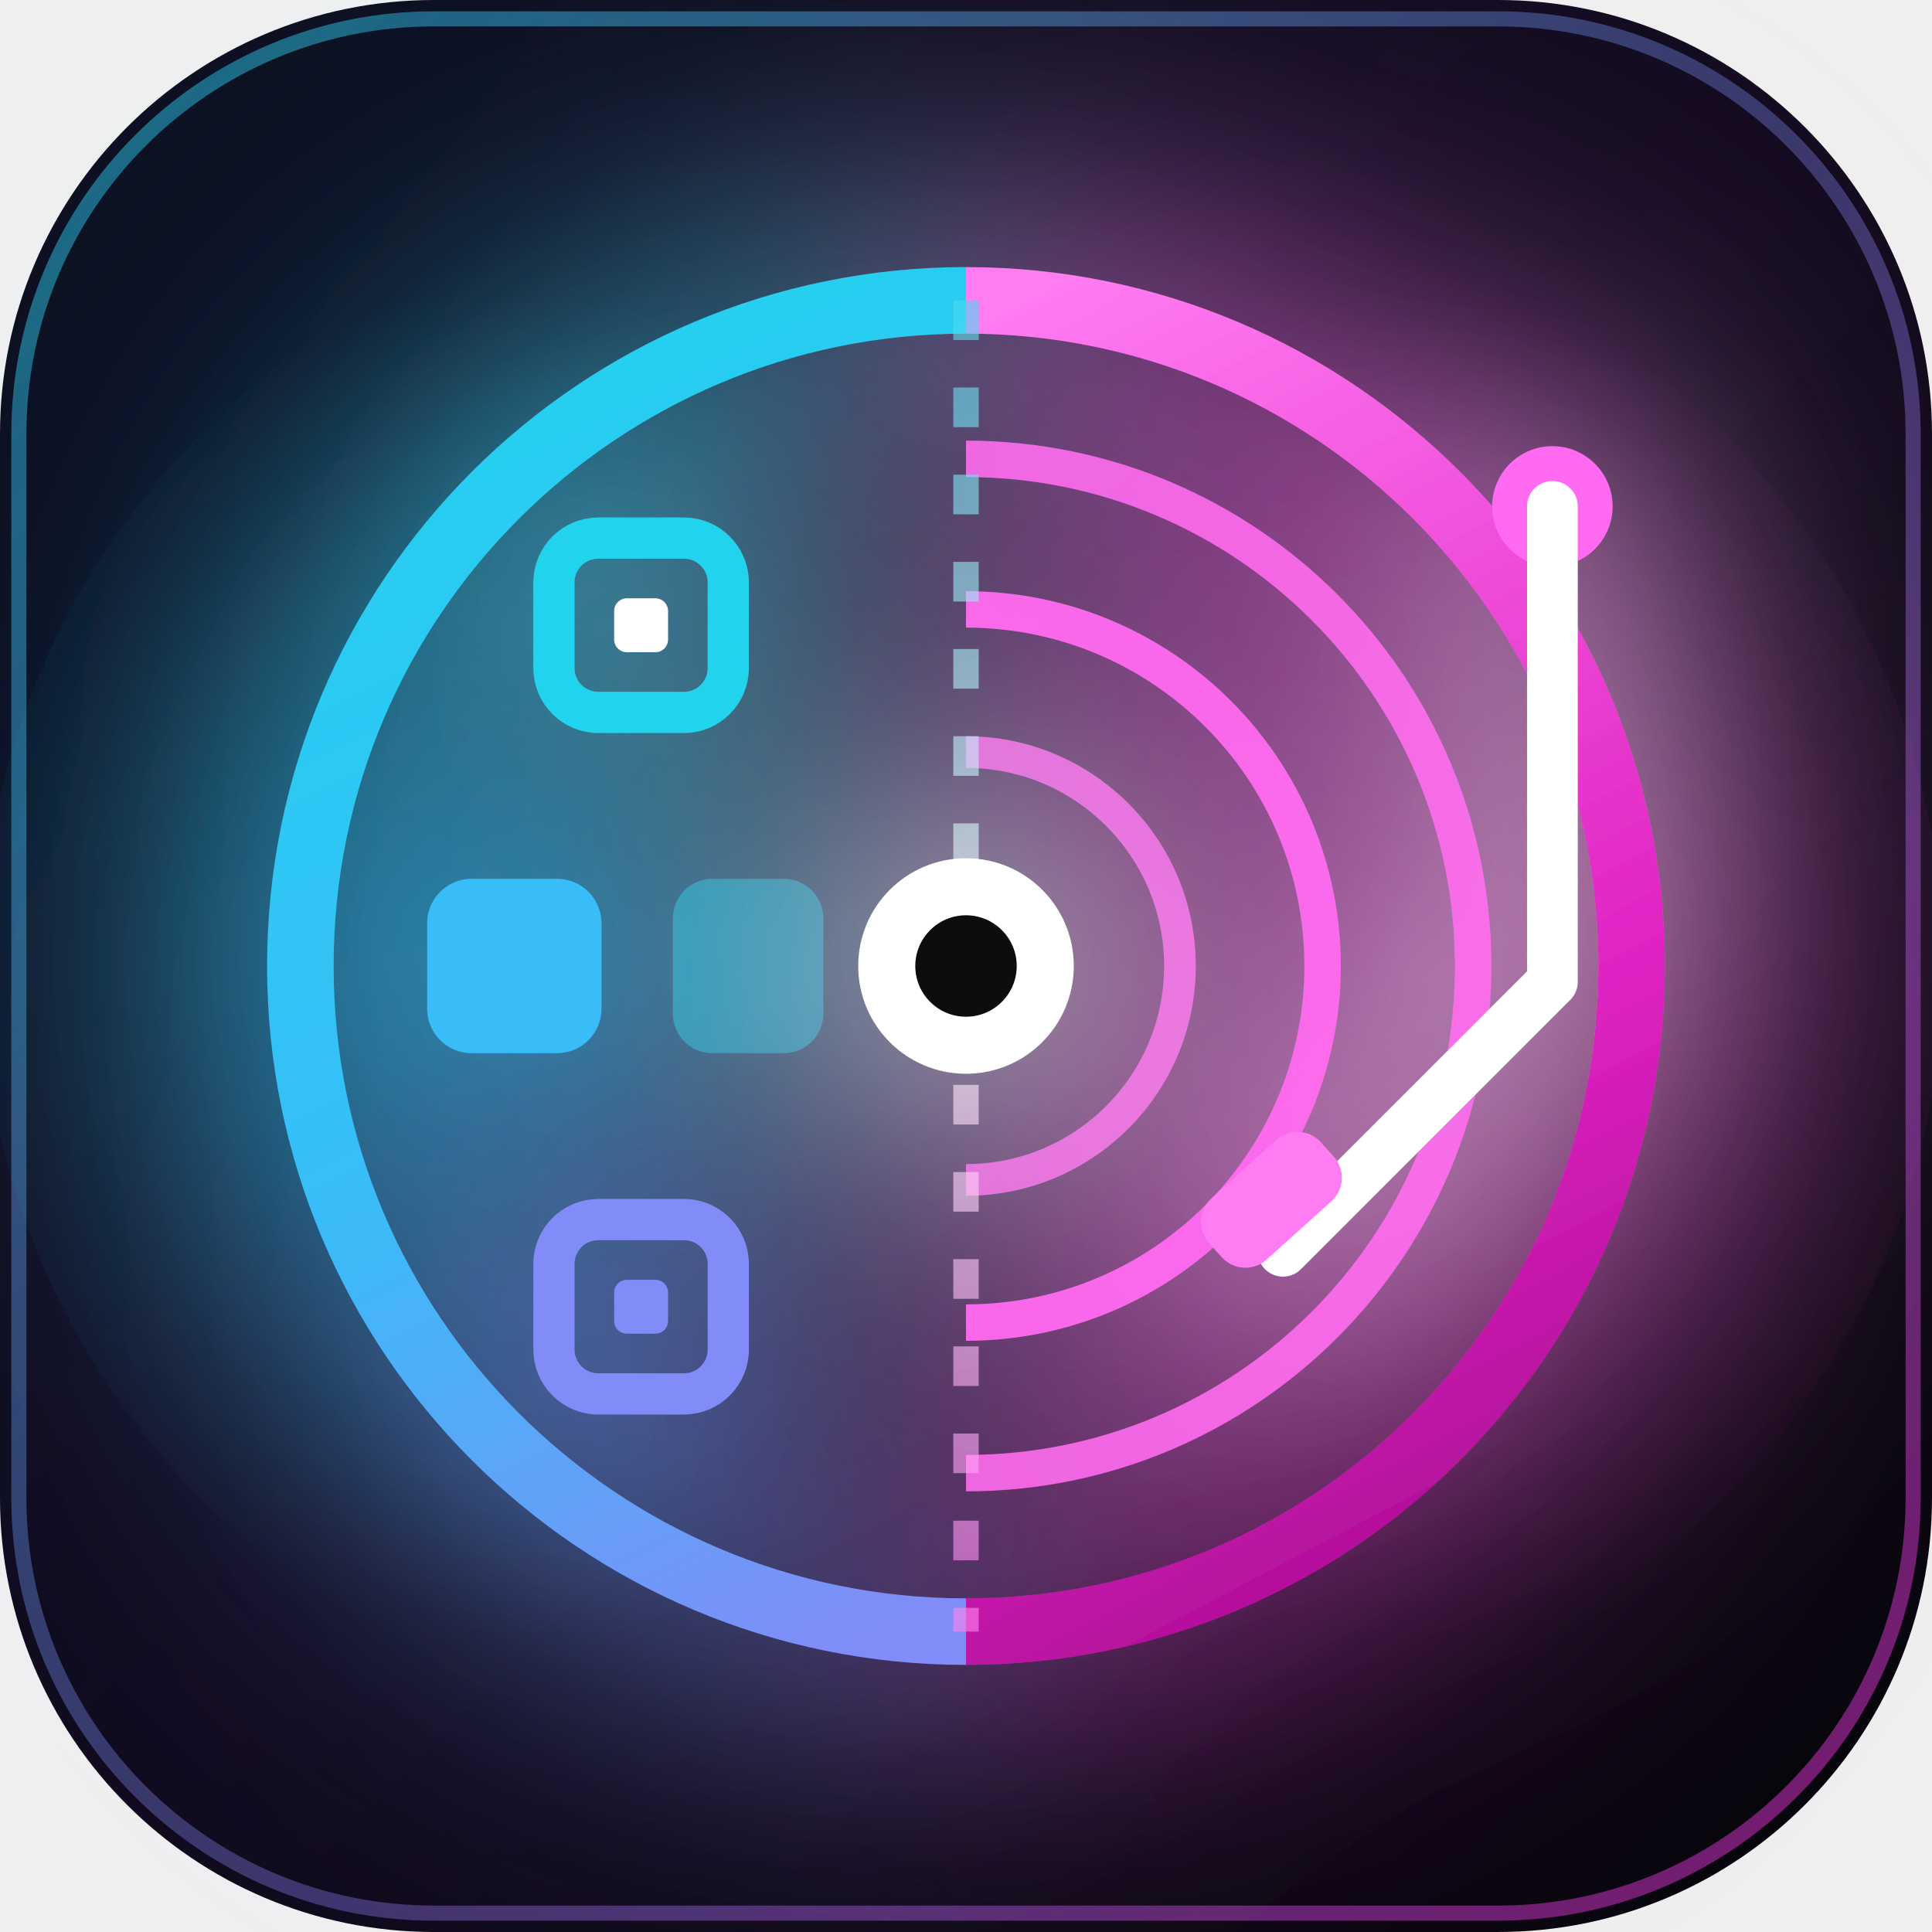
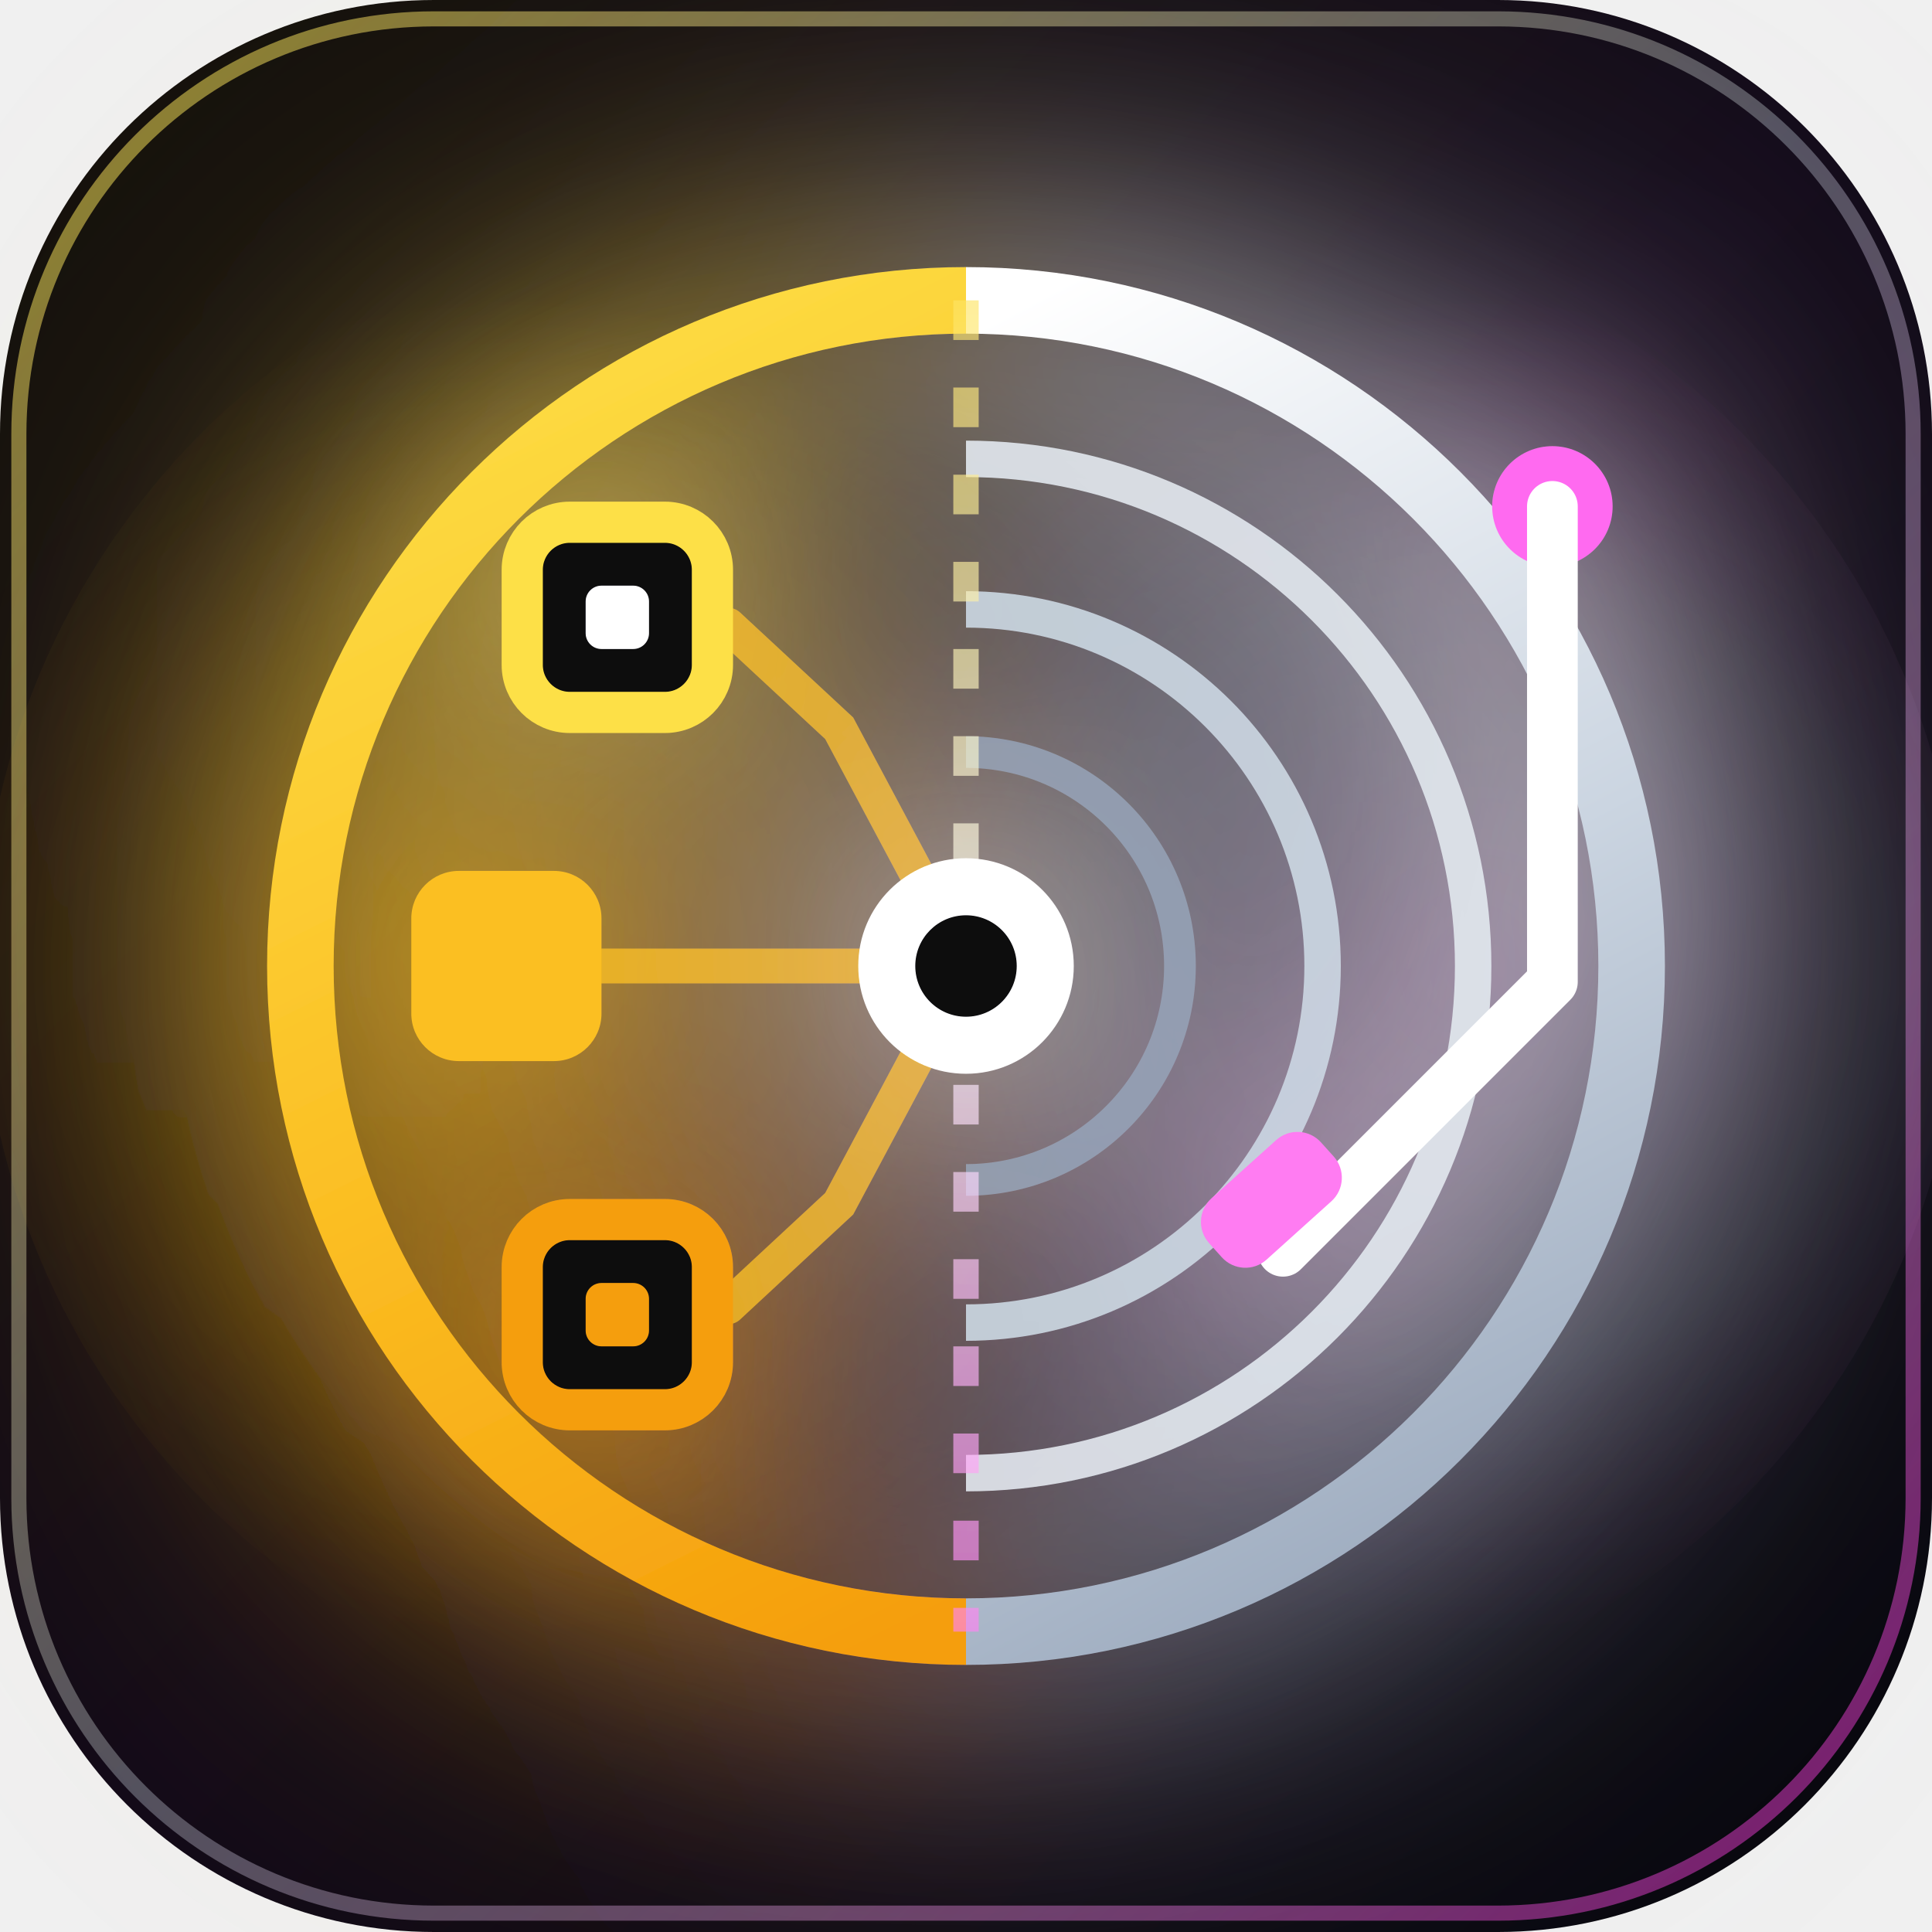
<svg xmlns="http://www.w3.org/2000/svg" viewBox="0 0 512 512" width="512" height="512">
  <defs>
    <linearGradient id="bgGrad" x1="0%" y1="0%" x2="100%" y2="100%">
-       <stop offset="0%" stop-color="#0b1020" />
-       <stop offset="50%" stop-color="#11091d" />
-       <stop offset="100%" stop-color="#050509" />
+       <stop offset="0%" stop-color="#14110a" />
+       <stop offset="50%" stop-color="#110918" />
+       <stop offset="100%" stop-color="#06070c" />
    </linearGradient>
    <linearGradient id="borderGrad" x1="0%" y1="0%" x2="100%" y2="100%">
-       <stop offset="0%" stop-color="#22d3ee" stop-opacity="0.5" />
-       <stop offset="50%" stop-color="#818cf8" stop-opacity="0.35" />
+       <stop offset="0%" stop-color="#fde047" stop-opacity="0.55" />
+       <stop offset="50%" stop-color="#cbd5e1" stop-opacity="0.35" />
      <stop offset="100%" stop-color="#e024c3" stop-opacity="0.55" />
    </linearGradient>
    <radialGradient id="auraLeft" cx="35%" cy="50%" r="45%">
-       <stop offset="0%" stop-color="#22d3ee" stop-opacity="0.22" />
-       <stop offset="100%" stop-color="#22d3ee" stop-opacity="0" />
+       <stop offset="0%" stop-color="#fbbf24" stop-opacity="0.22" />
+       <stop offset="100%" stop-color="#f59e0b" stop-opacity="0" />
    </radialGradient>
-     <radialGradient id="auraRight" cx="65%" cy="50%" r="45%">
-       <stop offset="0%" stop-color="#ff6bf0" stop-opacity="0.24" />
+     <radialGradient id="auraRight" cx="68%" cy="50%" r="45%">
+       <stop offset="0%" stop-color="#e024c3" stop-opacity="0.2" />
+       <stop offset="60%" stop-color="#cbd5e1" stop-opacity="0.08" />
      <stop offset="100%" stop-color="#e024c3" stop-opacity="0" />
    </radialGradient>
    <filter id="neonGlow" x="-25%" y="-25%" width="150%" height="150%">
      <feGaussianBlur stdDeviation="8" result="blur1" />
      <feGaussianBlur stdDeviation="18" result="blur2" />
      <feMerge>
        <feMergeNode in="blur2" />
        <feMergeNode in="blur1" />
        <feMergeNode in="SourceGraphic" />
      </feMerge>
    </filter>
    <clipPath id="clipL">
      <rect x="0" y="0" width="50" height="100" />
    </clipPath>
    <clipPath id="clipR">
      <rect x="50" y="0" width="50" height="100" />
    </clipPath>
-     <linearGradient id="cyaGrad" x1="10" y1="10" x2="50" y2="90" gradientUnits="userSpaceOnUse">
-       <stop offset="0%" stop-color="#22d3ee" />
-       <stop offset="55%" stop-color="#38bdf8" />
-       <stop offset="100%" stop-color="#818cf8" />
+     <linearGradient id="goldGrad" x1="10" y1="10" x2="50" y2="90" gradientUnits="userSpaceOnUse">
+       <stop offset="0%" stop-color="#fde047" />
+       <stop offset="55%" stop-color="#fbbf24" />
+       <stop offset="100%" stop-color="#f59e0b" />
    </linearGradient>
-     <linearGradient id="magGrad" x1="50" y1="10" x2="92" y2="90" gradientUnits="userSpaceOnUse">
-       <stop offset="0%" stop-color="#ff7bf2" />
-       <stop offset="60%" stop-color="#e024c3" />
-       <stop offset="100%" stop-color="#a2088b" />
+     <linearGradient id="titGrad" x1="50" y1="10" x2="92" y2="90" gradientUnits="userSpaceOnUse">
+       <stop offset="0%" stop-color="#ffffff" />
+       <stop offset="50%" stop-color="#cbd5e1" />
+       <stop offset="100%" stop-color="#94a3b8" />
    </linearGradient>
    <linearGradient id="divGrad" x1="50" y1="0" x2="50" y2="100" gradientUnits="userSpaceOnUse">
-       <stop offset="0%" stop-color="#22d3ee" />
+       <stop offset="0%" stop-color="#fde047" />
      <stop offset="50%" stop-color="#ffffff" />
      <stop offset="100%" stop-color="#ff6bf0" />
    </linearGradient>
  </defs>
  <rect width="512" height="512" rx="115" fill="url(#bgGrad)" />
  <rect width="502" height="502" x="5" y="5" rx="110" fill="none" stroke="url(#borderGrad)" stroke-width="4" />
  <circle cx="195" cy="256" r="200" fill="url(#auraLeft)" />
-   <circle cx="315" cy="256" r="200" fill="url(#auraRight)" />
+   <circle cx="320" cy="256" r="200" fill="url(#auraRight)" />
  <g transform="translate(46, 46) scale(4.2)" filter="url(#neonGlow)">
    <g clip-path="url(#clipL)">
-       <circle cx="50" cy="50" r="42" stroke="url(#cyaGrad)" stroke-width="4.2" fill="none" />
-       <rect x="24" y="23" width="11" height="11" rx="2.8" stroke="#22d3ee" stroke-width="2.6" fill="none" />
-       <rect x="27.8" y="26.8" width="3.4" height="3.4" rx="0.8" fill="#ffffff" />
-       <rect x="16" y="44.5" width="11" height="11" rx="2.8" fill="#38bdf8" />
-       <rect x="31.5" y="44.5" width="9.5" height="11" rx="2.5" fill="#22d3ee" opacity="0.45" />
-       <rect x="24" y="66" width="11" height="11" rx="2.8" stroke="#818cf8" stroke-width="2.6" fill="none" />
-       <rect x="27.8" y="69.8" width="3.4" height="3.4" rx="0.8" fill="#818cf8" />
+       <circle cx="50" cy="50" r="42" stroke="url(#goldGrad)" stroke-width="4.2" fill="none" />
+       <path d="M35 28.5 L42 35 L50 50 M27 50 L50 50 M35 71.5 L42 65 L50 50" stroke="#fbbf24" stroke-width="2.2" stroke-linecap="round" opacity="0.78" fill="none" />
+       <rect x="22" y="22" width="12" height="12" rx="3" stroke="#fde047" stroke-width="2.6" fill="#07070c" />
+       <rect x="26" y="26" width="4" height="4" rx="1" fill="#ffffff" />
+       <rect x="15" y="44" width="12" height="12" rx="3" fill="#fbbf24" />
+       <rect x="22" y="66" width="12" height="12" rx="3" stroke="#f59e0b" stroke-width="2.6" fill="#07070c" />
+       <rect x="26" y="70" width="4" height="4" rx="1" fill="#f59e0b" />
    </g>
    <g clip-path="url(#clipR)">
-       <circle cx="50" cy="50" r="42" stroke="url(#magGrad)" stroke-width="4.2" fill="none" />
-       <circle cx="50" cy="50" r="32" stroke="#ff6bf0" stroke-width="2.3" opacity="0.9" fill="none" />
-       <circle cx="50" cy="50" r="22.5" stroke="#ff6bf0" stroke-width="2.3" opacity="0.95" fill="none" />
-       <circle cx="50" cy="50" r="13.5" stroke="#ff7bf2" stroke-width="2" opacity="0.8" fill="none" />
+       <circle cx="50" cy="50" r="42" stroke="url(#titGrad)" stroke-width="4.2" fill="none" />
+       <circle cx="50" cy="50" r="32" stroke="#e2e8f0" stroke-width="2.3" opacity="0.9" fill="none" />
+       <circle cx="50" cy="50" r="22.5" stroke="#cbd5e1" stroke-width="2.3" opacity="0.92" fill="none" />
+       <circle cx="50" cy="50" r="13.5" stroke="#94a3b8" stroke-width="2" opacity="0.85" fill="none" />
    </g>
    <circle cx="87" cy="21" r="3.8" fill="#ff6bf0" />
    <path d="M87 21 L87 51 L70 68" stroke="#ffffff" stroke-width="3.2" stroke-linecap="round" stroke-linejoin="round" fill="none" />
    <rect x="64" y="66" width="9.5" height="5.2" rx="2" transform="rotate(-42 64 66)" fill="#ff7bf2" />
-     <line x1="50" y1="8" x2="50" y2="92" stroke="url(#divGrad)" stroke-width="1.6" stroke-dasharray="2.5 3" opacity="0.6" />
+     <line x1="50" y1="8" x2="50" y2="92" stroke="url(#divGrad)" stroke-width="1.6" stroke-dasharray="2.5 3" opacity="0.65" />
    <circle cx="50" cy="50" r="6.8" fill="#ffffff" />
    <circle cx="50" cy="50" r="3.2" fill="#07070c" />
  </g>
</svg>
